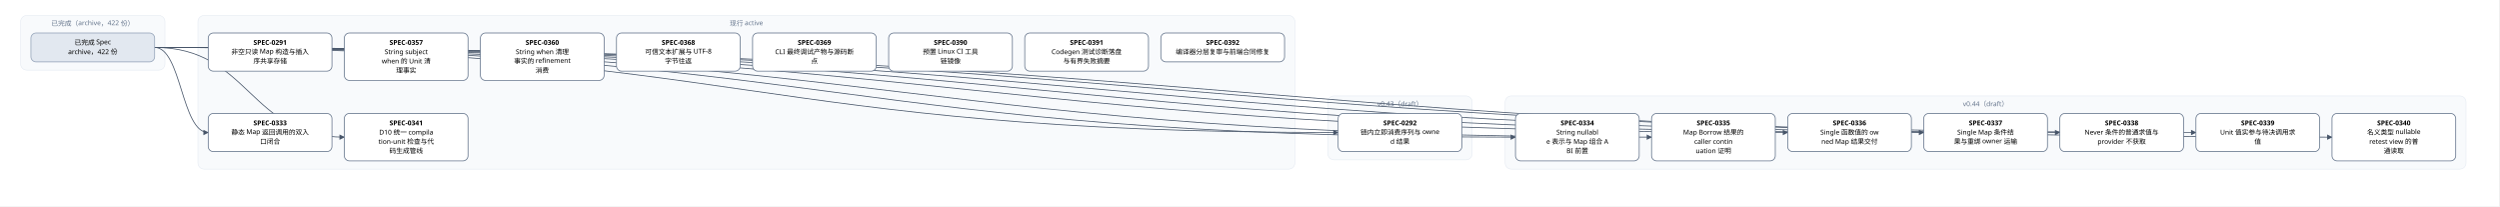
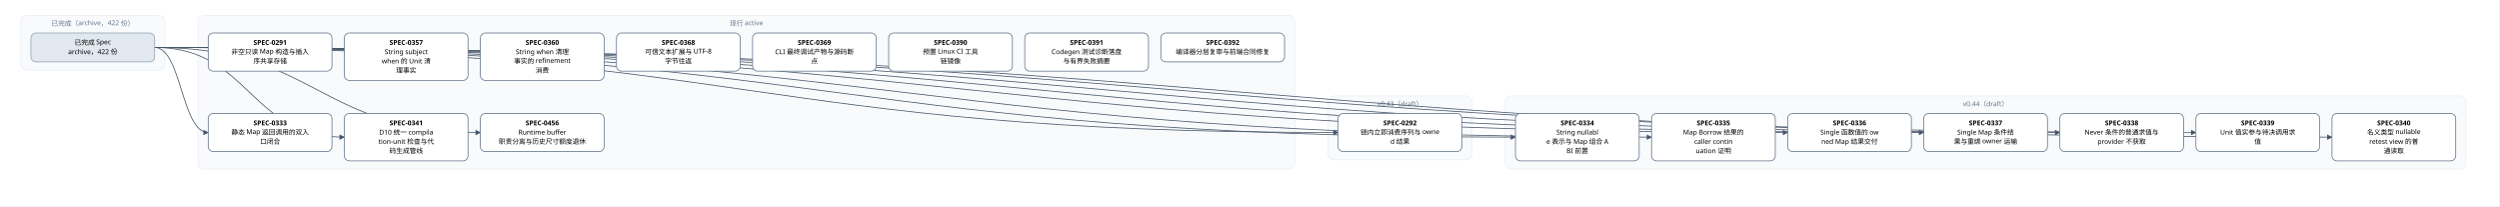
<svg xmlns="http://www.w3.org/2000/svg" width="4848" height="400" viewBox="0 0 4848 400" font-family="PingFang SC, Microsoft YaHei, sans-serif">
  <defs>
    <marker id="arrow" viewBox="0 0 10 10" refX="9" refY="5" markerWidth="7" markerHeight="7" orient="auto-start-reverse">
      <path d="M0,0 L10,5 L0,10 z" fill="#475569" />
    </marker>
  </defs>
  <rect width="4848" height="400" fill="#ffffff" />
  <rect x="40" y="30" width="280" height="106" rx="12" fill="#f8fafc" stroke="#e2e8f0" />
  <text x="180" y="50" text-anchor="middle" font-size="13" fill="#64748b">已完成（archive，422 份）</text>
  <rect x="384" y="30" width="2128" height="298" rx="12" fill="#f8fafc" stroke="#e2e8f0" />
  <text x="1448" y="50" text-anchor="middle" font-size="13" fill="#64748b">现行 active</text>
  <rect x="2576" y="186" width="280" height="124" rx="12" fill="#f8fafc" stroke="#e2e8f0" />
  <text x="2716" y="206" text-anchor="middle" font-size="13" fill="#64748b">v0.43（draft）</text>
  <rect x="2920" y="186" width="1864" height="142" rx="12" fill="#f8fafc" stroke="#e2e8f0" />
  <text x="3852" y="206" text-anchor="middle" font-size="13" fill="#64748b">v0.44（draft）</text>
  <path d="M 300 92 C 1448 92, 1448 257, 2596 257" fill="none" stroke="#475569" stroke-width="1.5" marker-end="url(#arrow)" />
  <path d="M 300 92 C 352 92, 352 257, 404 257" fill="none" stroke="#475569" stroke-width="1.5" marker-end="url(#arrow)" />
  <path d="M 300 92 C 1620 92, 1620 266, 2940 266" fill="none" stroke="#475569" stroke-width="1.5" marker-end="url(#arrow)" />
  <path d="M 300 92 C 1752 92, 1752 266, 3204 266" fill="none" stroke="#475569" stroke-width="1.5" marker-end="url(#arrow)" />
  <path d="M 300 92 C 1884 92, 1884 257, 3468 257" fill="none" stroke="#475569" stroke-width="1.5" marker-end="url(#arrow)" />
  <path d="M 300 92 C 2016 92, 2016 257, 3732 257" fill="none" stroke="#475569" stroke-width="1.5" marker-end="url(#arrow)" />
  <path d="M 300 92 C 2148 92, 2148 257, 3996 257" fill="none" stroke="#475569" stroke-width="1.5" marker-end="url(#arrow)" />
  <path d="M 300 92 C 2280 92, 2280 257, 4260 257" fill="none" stroke="#475569" stroke-width="1.5" marker-end="url(#arrow)" />
  <path d="M 300 92 C 2412 92, 2412 266, 4524 266" fill="none" stroke="#475569" stroke-width="1.5" marker-end="url(#arrow)" />
  <path d="M 300 92 C 484 92, 484 266, 668 266" fill="none" stroke="#475569" stroke-width="1.5" marker-end="url(#arrow)" />
+   <path d="M 300 92 C 616 92, 616 257, 932 257" fill="none" stroke="#475569" stroke-width="1.5" marker-end="url(#arrow)" />
  <rect x="404" y="64" width="240" height="74" rx="10" fill="#ffffff" stroke="#64748b" stroke-width="1.5" />
  <text x="524" y="87" text-anchor="middle" font-size="13" font-weight="600">SPEC-0291</text>
  <text x="524" y="105" text-anchor="middle" font-size="13">非空只读 Map 构造与插入</text>
  <text x="524" y="123" text-anchor="middle" font-size="13">序共享存储</text>
  <rect x="2596" y="220" width="240" height="74" rx="10" fill="#ffffff" stroke="#64748b" stroke-width="1.5" />
  <text x="2716" y="243" text-anchor="middle" font-size="13" font-weight="600">SPEC-0292</text>
  <text x="2716" y="261" text-anchor="middle" font-size="13">链内立即消费序列与 owne</text>
  <text x="2716" y="279" text-anchor="middle" font-size="13">d 结果</text>
  <rect x="404" y="220" width="240" height="74" rx="10" fill="#ffffff" stroke="#64748b" stroke-width="1.5" />
  <text x="524" y="243" text-anchor="middle" font-size="13" font-weight="600">SPEC-0333</text>
  <text x="524" y="261" text-anchor="middle" font-size="13">静态 Map 返回调用的双入</text>
  <text x="524" y="279" text-anchor="middle" font-size="13">口闭合</text>
  <rect x="2940" y="220" width="240" height="92" rx="10" fill="#ffffff" stroke="#64748b" stroke-width="1.5" />
  <text x="3060" y="243" text-anchor="middle" font-size="13" font-weight="600">SPEC-0334</text>
  <text x="3060" y="261" text-anchor="middle" font-size="13">String nullabl</text>
  <text x="3060" y="279" text-anchor="middle" font-size="13">e 表示与 Map 组合 A</text>
  <text x="3060" y="297" text-anchor="middle" font-size="13">BI 前置</text>
  <rect x="3204" y="220" width="240" height="92" rx="10" fill="#ffffff" stroke="#64748b" stroke-width="1.5" />
  <text x="3324" y="243" text-anchor="middle" font-size="13" font-weight="600">SPEC-0335</text>
  <text x="3324" y="261" text-anchor="middle" font-size="13">Map Borrow 结果的</text>
  <text x="3324" y="279" text-anchor="middle" font-size="13"> caller contin</text>
  <text x="3324" y="297" text-anchor="middle" font-size="13">uation 证明</text>
  <rect x="3468" y="220" width="240" height="74" rx="10" fill="#ffffff" stroke="#64748b" stroke-width="1.5" />
  <text x="3588" y="243" text-anchor="middle" font-size="13" font-weight="600">SPEC-0336</text>
  <text x="3588" y="261" text-anchor="middle" font-size="13">Single 函数值的 ow</text>
  <text x="3588" y="279" text-anchor="middle" font-size="13">ned Map 结果交付</text>
  <rect x="3732" y="220" width="240" height="74" rx="10" fill="#ffffff" stroke="#64748b" stroke-width="1.5" />
  <text x="3852" y="243" text-anchor="middle" font-size="13" font-weight="600">SPEC-0337</text>
  <text x="3852" y="261" text-anchor="middle" font-size="13">Single Map 条件结</text>
  <text x="3852" y="279" text-anchor="middle" font-size="13">果与重绑 owner 运输</text>
  <rect x="3996" y="220" width="240" height="74" rx="10" fill="#ffffff" stroke="#64748b" stroke-width="1.5" />
  <text x="4116" y="243" text-anchor="middle" font-size="13" font-weight="600">SPEC-0338</text>
  <text x="4116" y="261" text-anchor="middle" font-size="13">Never 条件的普通求值与</text>
  <text x="4116" y="279" text-anchor="middle" font-size="13"> provider 不获取</text>
  <rect x="4260" y="220" width="240" height="74" rx="10" fill="#ffffff" stroke="#64748b" stroke-width="1.5" />
  <text x="4380" y="243" text-anchor="middle" font-size="13" font-weight="600">SPEC-0339</text>
  <text x="4380" y="261" text-anchor="middle" font-size="13">Unit 值实参与待决调用求</text>
  <text x="4380" y="279" text-anchor="middle" font-size="13">值</text>
  <rect x="4524" y="220" width="240" height="92" rx="10" fill="#ffffff" stroke="#64748b" stroke-width="1.5" />
  <text x="4644" y="243" text-anchor="middle" font-size="13" font-weight="600">SPEC-0340</text>
  <text x="4644" y="261" text-anchor="middle" font-size="13">名义类型 nullable </text>
  <text x="4644" y="279" text-anchor="middle" font-size="13">retest view 的普</text>
  <text x="4644" y="297" text-anchor="middle" font-size="13">通读取</text>
  <rect x="668" y="220" width="240" height="92" rx="10" fill="#ffffff" stroke="#64748b" stroke-width="1.5" />
  <text x="788" y="243" text-anchor="middle" font-size="13" font-weight="600">SPEC-0341</text>
  <text x="788" y="261" text-anchor="middle" font-size="13">D10 统一 compila</text>
  <text x="788" y="279" text-anchor="middle" font-size="13">tion-unit 检查与代</text>
  <text x="788" y="297" text-anchor="middle" font-size="13">码生成管线</text>
  <rect x="668" y="64" width="240" height="92" rx="10" fill="#ffffff" stroke="#64748b" stroke-width="1.5" />
  <text x="788" y="87" text-anchor="middle" font-size="13" font-weight="600">SPEC-0357</text>
  <text x="788" y="105" text-anchor="middle" font-size="13">String subject</text>
  <text x="788" y="123" text-anchor="middle" font-size="13"> when 的 Unit 清</text>
  <text x="788" y="141" text-anchor="middle" font-size="13">理事实</text>
  <rect x="932" y="64" width="240" height="92" rx="10" fill="#ffffff" stroke="#64748b" stroke-width="1.5" />
  <text x="1052" y="87" text-anchor="middle" font-size="13" font-weight="600">SPEC-0360</text>
  <text x="1052" y="105" text-anchor="middle" font-size="13">String when 清理</text>
  <text x="1052" y="123" text-anchor="middle" font-size="13">事实的 refinement</text>
  <text x="1052" y="141" text-anchor="middle" font-size="13"> 消费</text>
  <rect x="1196" y="64" width="240" height="74" rx="10" fill="#ffffff" stroke="#64748b" stroke-width="1.5" />
  <text x="1316" y="87" text-anchor="middle" font-size="13" font-weight="600">SPEC-0368</text>
  <text x="1316" y="105" text-anchor="middle" font-size="13">可信文本扩展与 UTF-8 </text>
  <text x="1316" y="123" text-anchor="middle" font-size="13">字节往返</text>
  <rect x="1460" y="64" width="240" height="74" rx="10" fill="#ffffff" stroke="#64748b" stroke-width="1.5" />
  <text x="1580" y="87" text-anchor="middle" font-size="13" font-weight="600">SPEC-0369</text>
  <text x="1580" y="105" text-anchor="middle" font-size="13">CLI 最终调试产物与源码断</text>
  <text x="1580" y="123" text-anchor="middle" font-size="13">点</text>
  <rect x="1724" y="64" width="240" height="74" rx="10" fill="#ffffff" stroke="#64748b" stroke-width="1.5" />
  <text x="1844" y="87" text-anchor="middle" font-size="13" font-weight="600">SPEC-0390</text>
  <text x="1844" y="105" text-anchor="middle" font-size="13">预置 Linux CI 工具</text>
  <text x="1844" y="123" text-anchor="middle" font-size="13">链镜像</text>
  <rect x="1988" y="64" width="240" height="74" rx="10" fill="#ffffff" stroke="#64748b" stroke-width="1.5" />
  <text x="2108" y="87" text-anchor="middle" font-size="13" font-weight="600">SPEC-0391</text>
  <text x="2108" y="105" text-anchor="middle" font-size="13">Codegen 测试诊断落盘</text>
  <text x="2108" y="123" text-anchor="middle" font-size="13">与有界失败摘要</text>
  <rect x="2252" y="64" width="240" height="56" rx="10" fill="#ffffff" stroke="#64748b" stroke-width="1.5" />
  <text x="2372" y="87" text-anchor="middle" font-size="13" font-weight="600">SPEC-0392</text>
  <text x="2372" y="105" text-anchor="middle" font-size="13">编译器分层复审与前端合同修复</text>
+   <rect x="932" y="220" width="240" height="74" rx="10" fill="#ffffff" stroke="#64748b" stroke-width="1.5" />
+   <text x="1052" y="243" text-anchor="middle" font-size="13" font-weight="600">SPEC-0456</text>
+   <text x="1052" y="261" text-anchor="middle" font-size="13">Runtime buffer</text>
+   <text x="1052" y="279" text-anchor="middle" font-size="13"> 职责分离与历史尺寸额度退休</text>
  <rect x="60" y="64" width="240" height="56" rx="10" fill="#e2e8f0" stroke="#94a3b8" stroke-width="1.5" />
  <text x="180" y="87" text-anchor="middle" font-size="13">已完成 Spec</text>
  <text x="180" y="105" text-anchor="middle" font-size="13">archive，422 份</text>
</svg>
